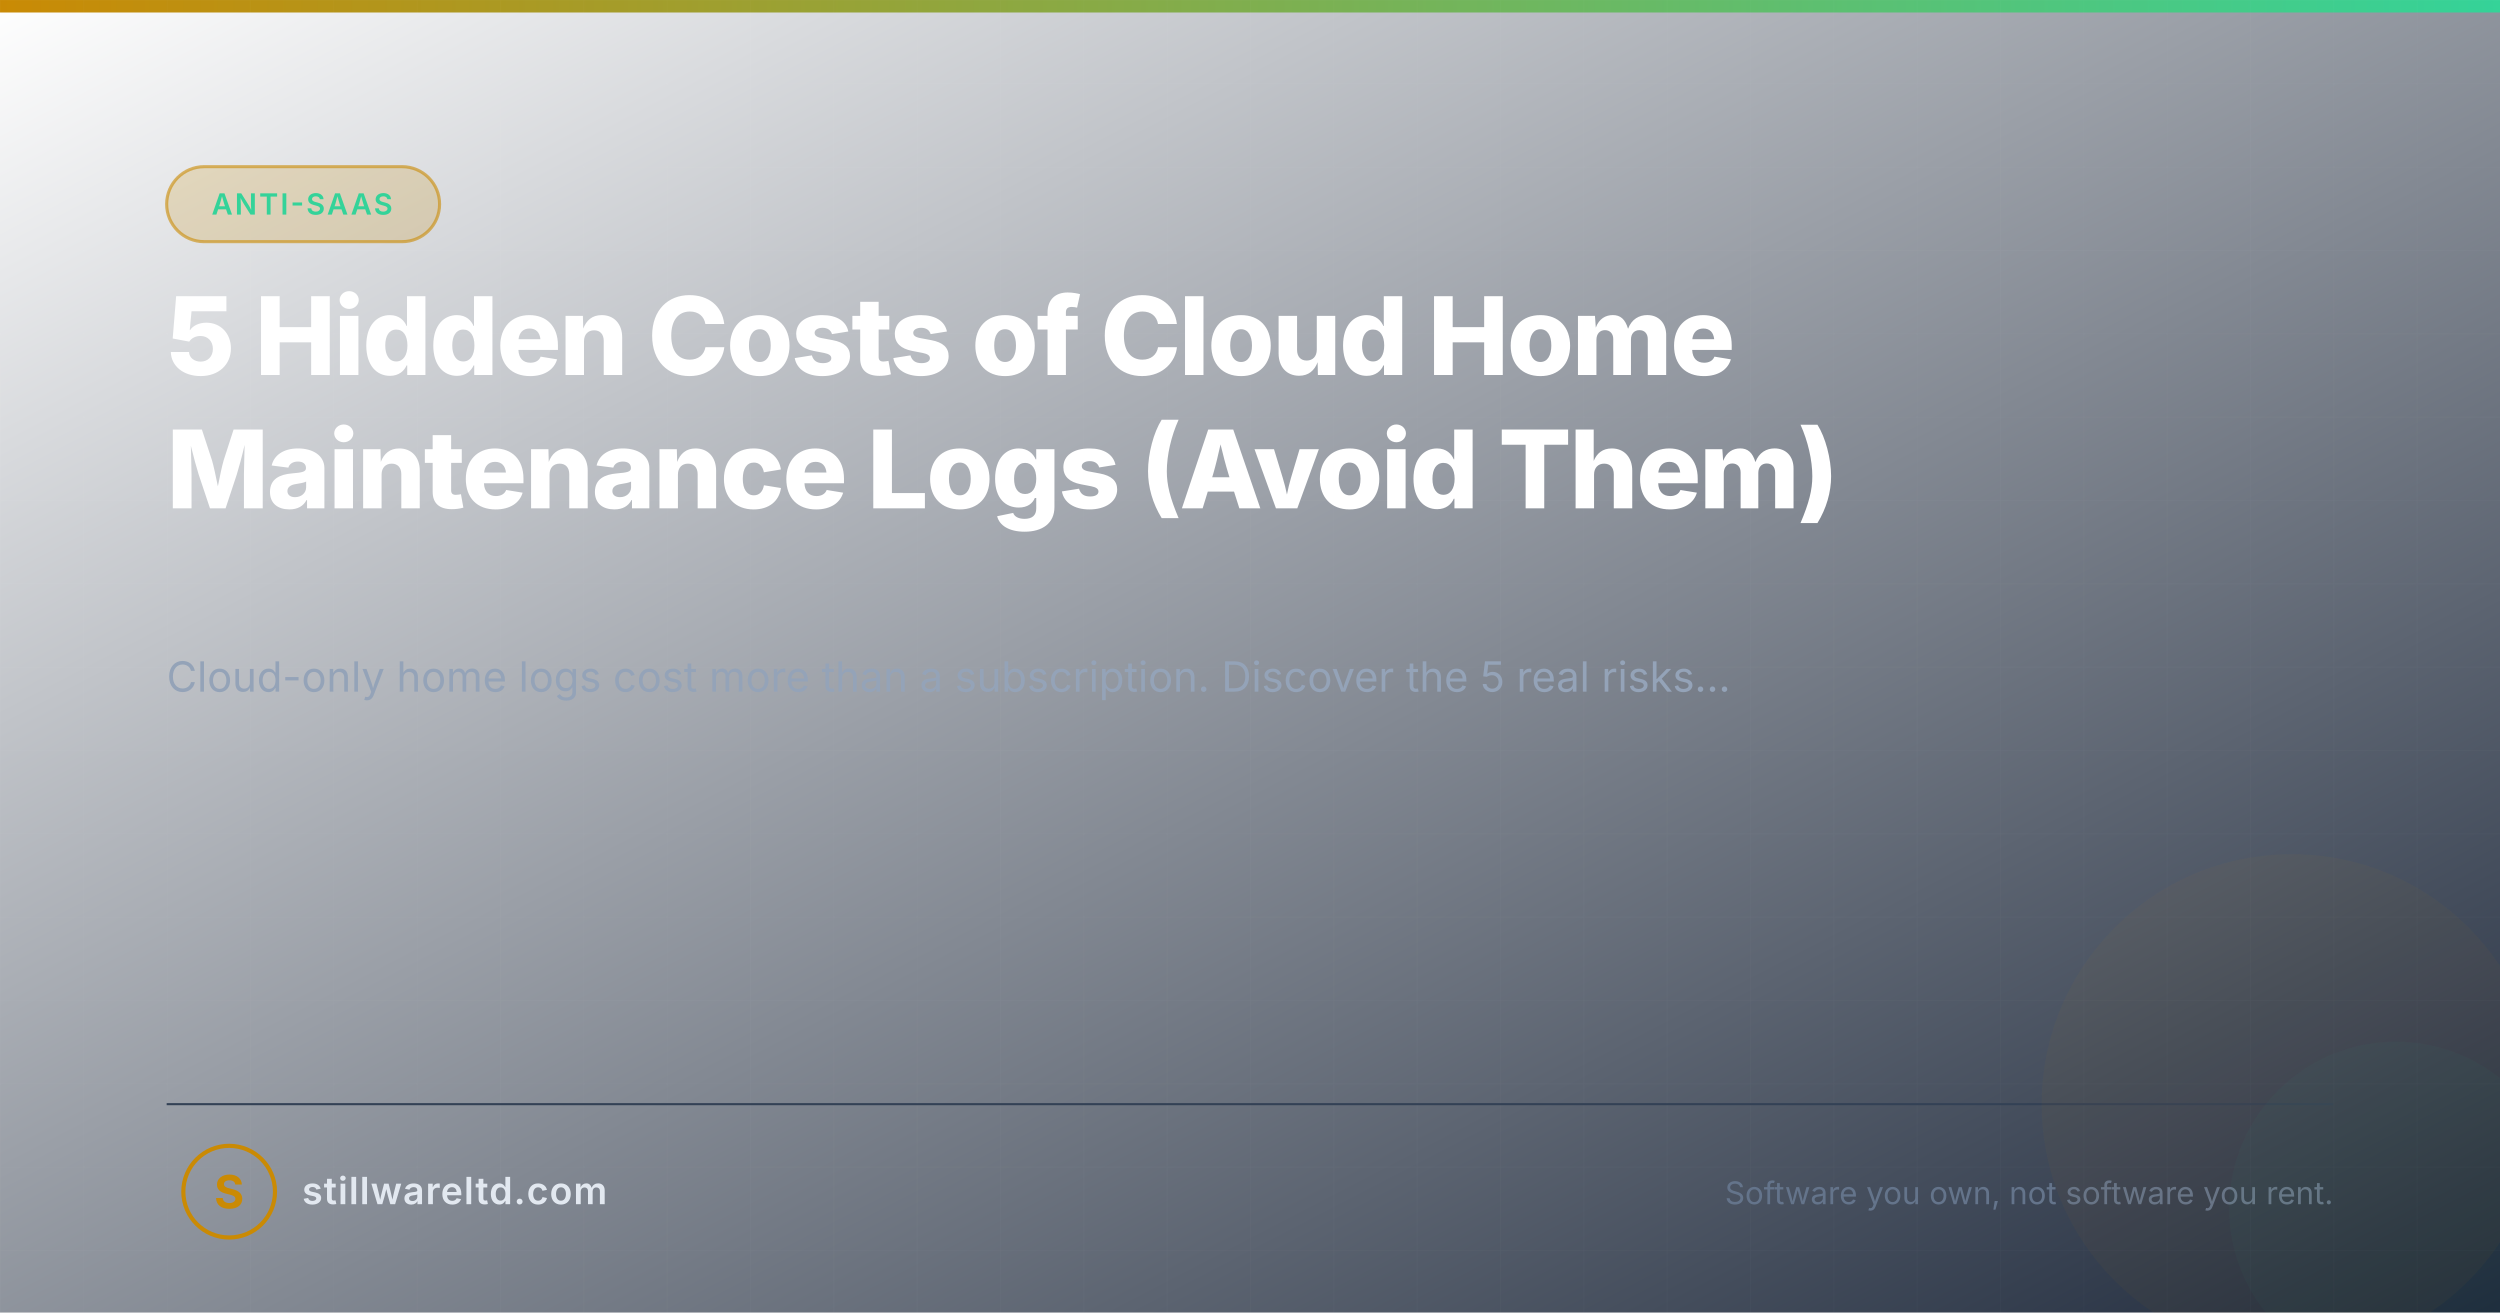
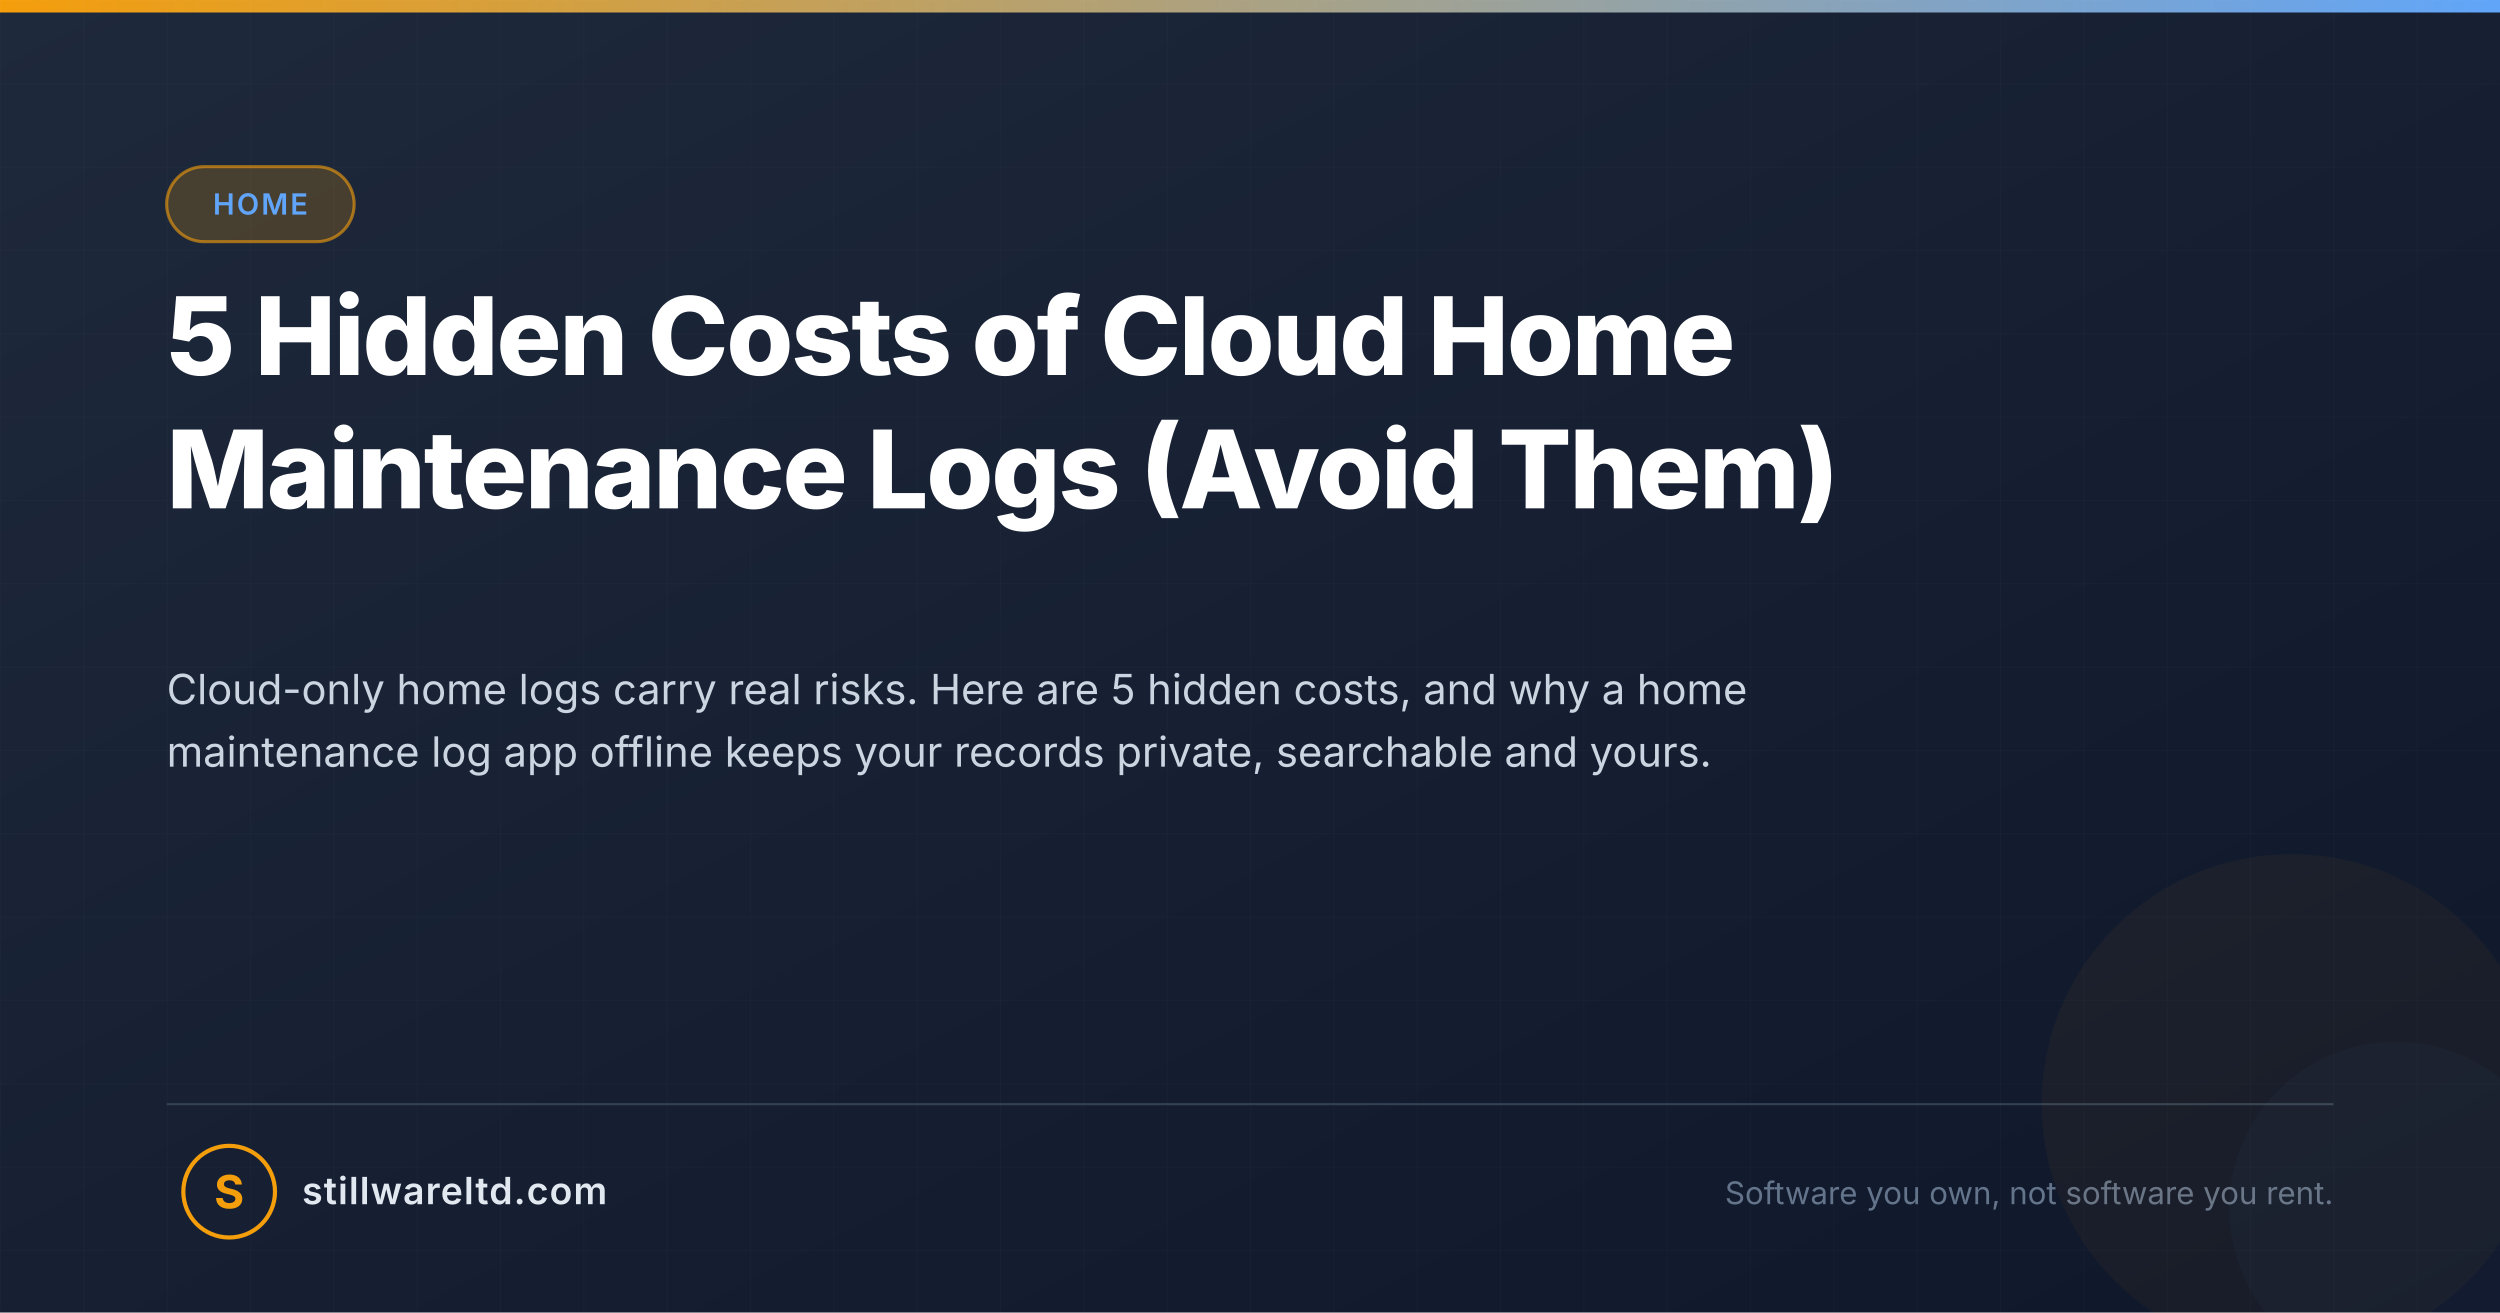
<svg xmlns="http://www.w3.org/2000/svg" viewBox="0 0 1200 630" width="1200" height="630">
  <defs>
    <linearGradient id="bgGrad" x1="0%" y1="0%" x2="100%" y2="100%">
-       <stop offset="0%" style="stop-color:#ffffff;stop-opacity:1" />
-       <stop offset="100%" style="stop-color:#1e293b;stop-opacity:1" />
+       <stop offset="0%" style="stop-color:#1e293b;stop-opacity:1" />
+       <stop offset="100%" style="stop-color:#0f172a;stop-opacity:1" />
    </linearGradient>
    <linearGradient id="accentGrad" x1="0%" y1="0%" x2="100%" y2="0%">
-       <stop offset="0%" style="stop-color:#ca8a04;stop-opacity:1" />
-       <stop offset="100%" style="stop-color:#34d399;stop-opacity:1" />
+       <stop offset="0%" style="stop-color:#f59e0b;stop-opacity:1" />
+       <stop offset="100%" style="stop-color:#60a5fa;stop-opacity:1" />
    </linearGradient>
  </defs>
  <style>
    text { font-family: Inter, system-ui, -apple-system, sans-serif; }
  </style>
  <rect width="1200" height="630" fill="url(#bgGrad)" />
  <rect width="1200" height="6" fill="url(#accentGrad)" />
  <pattern id="grid" width="40" height="40" patternUnits="userSpaceOnUse">
    <rect width="40" height="40" fill="none" />
    <path d="M 40 0 L 0 0 0 40" fill="none" stroke="#ffffff" stroke-width="0.3" opacity="0.05" />
  </pattern>
  <rect width="1200" height="630" fill="url(#grid)" />
-   <rect x="80" y="80" width="131" height="36" rx="18" fill="#ca8a04" opacity="0.2" />
-   <rect x="80" y="80" width="131" height="36" rx="18" fill="none" stroke="#ca8a04" stroke-width="1.5" opacity="0.6" />
-   <text x="145" y="103" text-anchor="middle" font-size="14" font-weight="600" fill="#34d399" letter-spacing="1">ANTI-SAAS</text>
+   <rect x="80" y="80" width="90" height="36" rx="18" fill="#f59e0b" opacity="0.2" />
+   <rect x="80" y="80" width="90" height="36" rx="18" fill="none" stroke="#f59e0b" stroke-width="1.5" opacity="0.6" />
+   <text x="125" y="103" text-anchor="middle" font-size="14" font-weight="600" fill="#60a5fa" letter-spacing="1">HOME</text>
  <text x="80" y="180" font-size="52" font-weight="800" fill="#ffffff" letter-spacing="-1">5 Hidden Costs of Cloud Home</text>
  <text x="80" y="244" font-size="52" font-weight="800" fill="#ffffff" letter-spacing="-1">Maintenance Logs (Avoid Them)</text>
-   <text x="80" y="332" font-size="20" fill="#94a3b8" font-weight="400">
-     Cloud-only home logs cost more than a subscription. Discover the 5 real risks...
-   </text>
+   <text x="80" y="338" font-size="20" fill="#cbd5e1" font-weight="400">Cloud-only home logs carry real risks. Here are 5 hidden costs, and why a home</text>
+   <text x="80" y="368" font-size="20" fill="#cbd5e1" font-weight="400">maintenance log app offline keeps your records private, searchable and yours.</text>
  <line x1="80" y1="530" x2="1120" y2="530" stroke="#334155" stroke-width="1" />
-   <circle cx="110" cy="572" r="22" fill="none" stroke="#ca8a04" stroke-width="2" />
-   <text x="110" y="580" text-anchor="middle" font-size="22" font-weight="700" fill="#ca8a04">S</text>
+   <circle cx="110" cy="572" r="22" fill="none" stroke="#f59e0b" stroke-width="2" />
+   <text x="110" y="580" text-anchor="middle" font-size="22" font-weight="700" fill="#f59e0b">S</text>
  <text x="145" y="578" font-size="18" font-weight="600" fill="#e2e8f0" letter-spacing="0.5">stillwareltd.com</text>
  <text x="1120" y="578" text-anchor="end" font-size="15" fill="#64748b" font-weight="400">Software you own, not software you rent.</text>
-   <circle cx="1100" cy="530" r="120" fill="#ca8a04" opacity="0.04" />
-   <circle cx="1150" cy="580" r="80" fill="#34d399" opacity="0.03" />
+   <circle cx="1100" cy="530" r="120" fill="#f59e0b" opacity="0.04" />
+   <circle cx="1150" cy="580" r="80" fill="#60a5fa" opacity="0.03" />
</svg>
